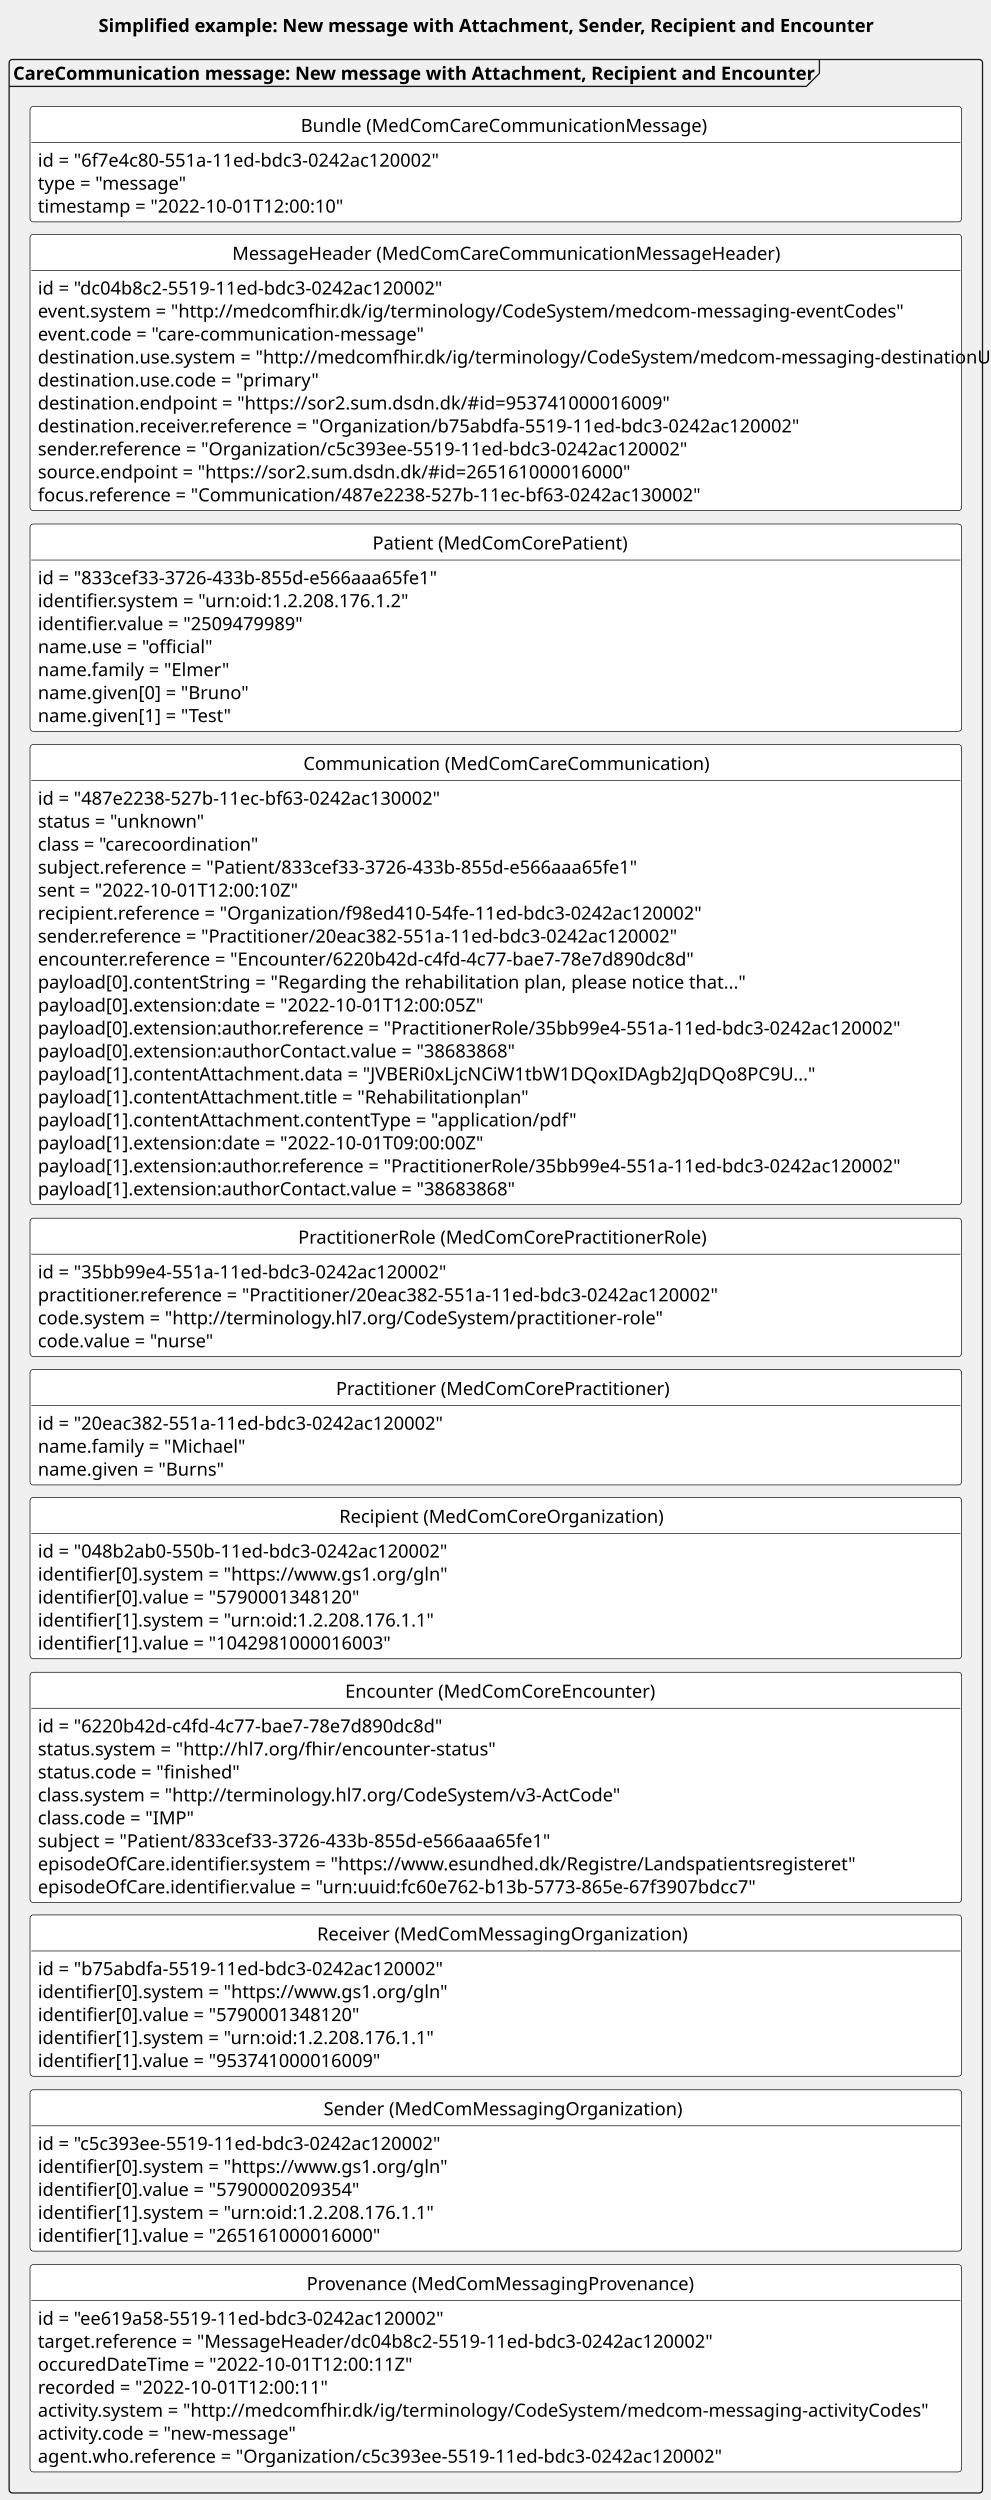
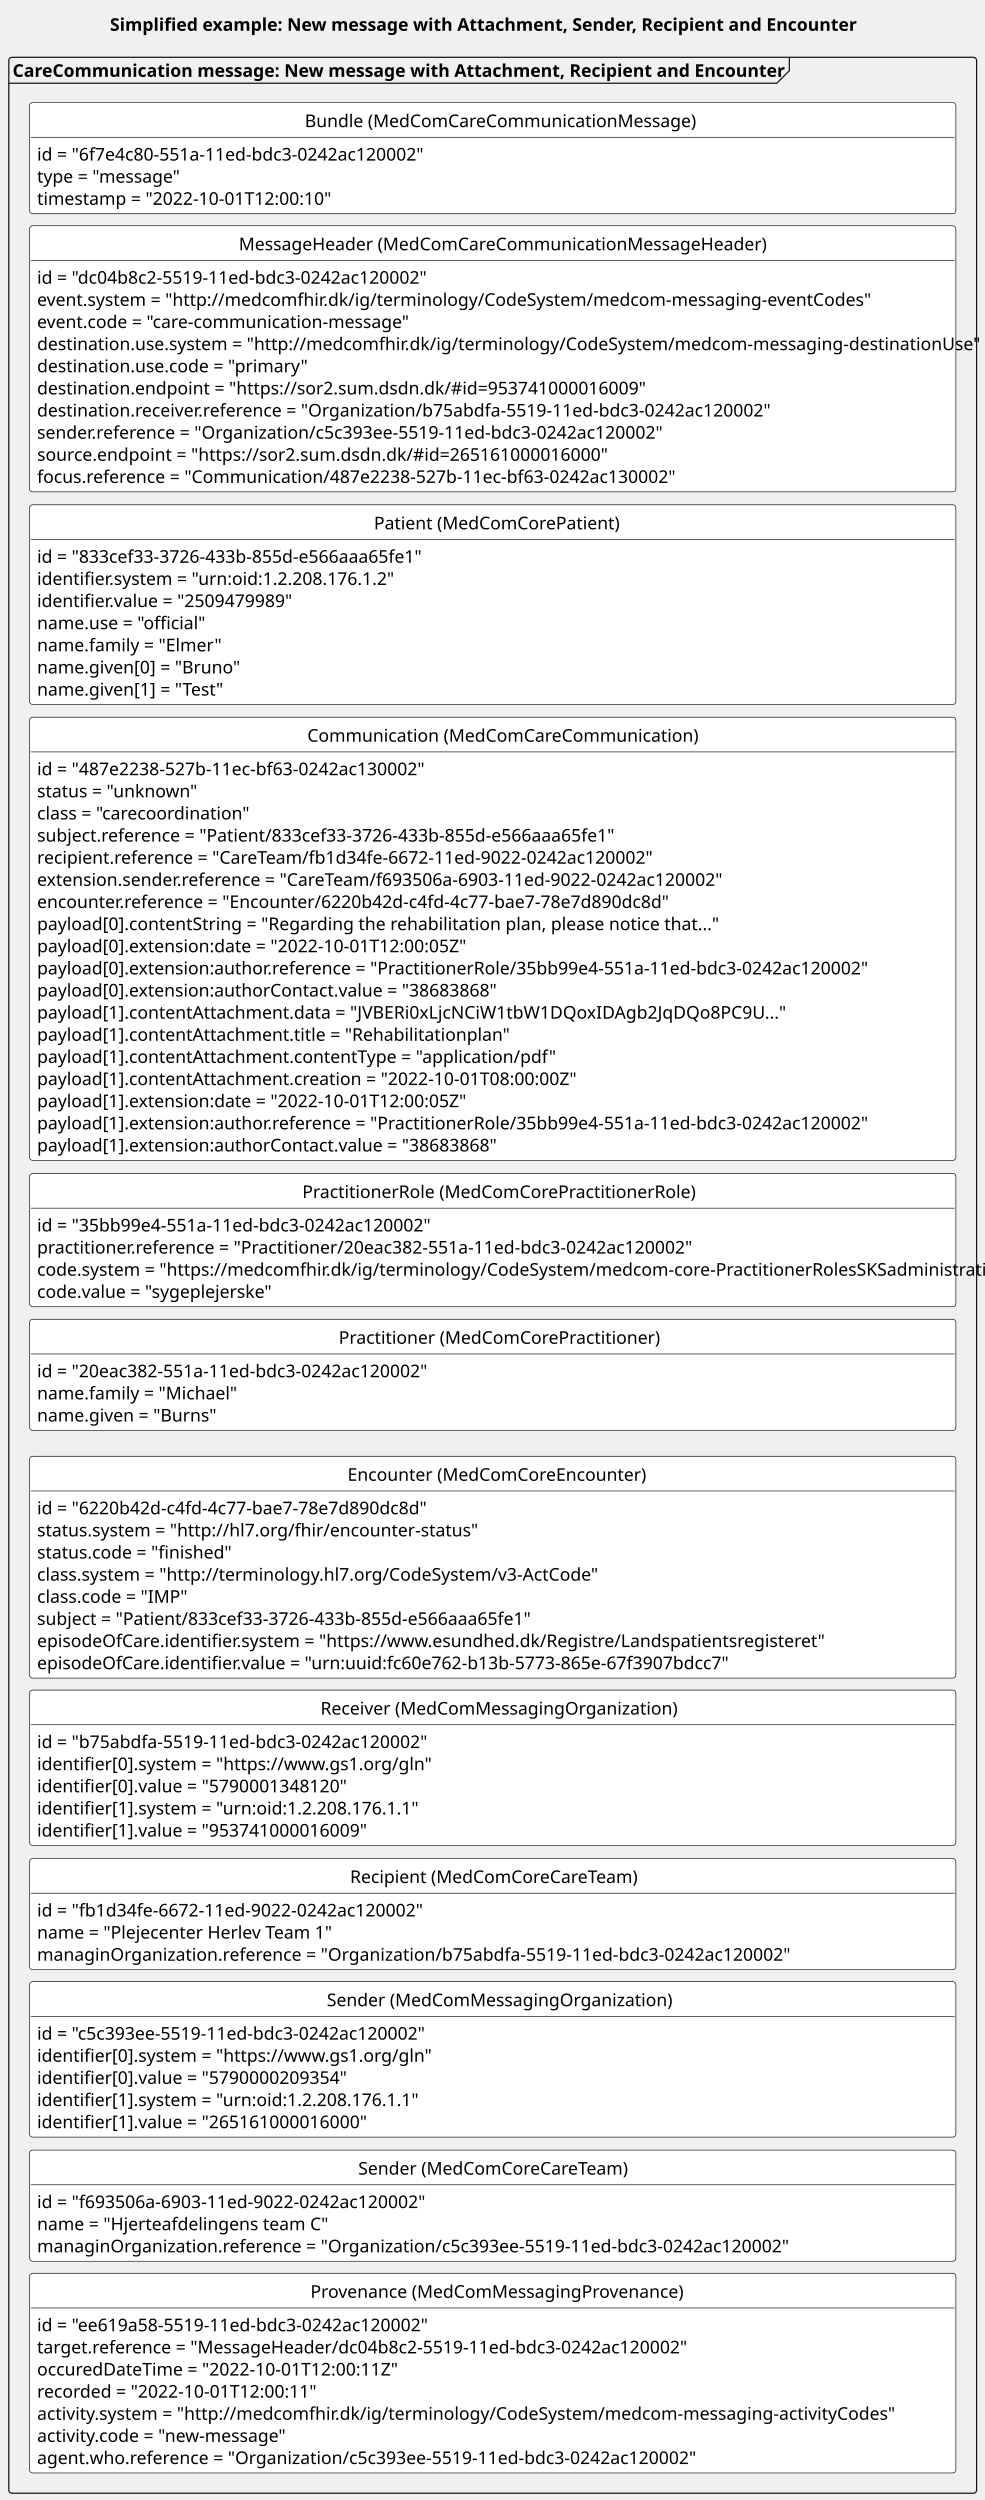
- <svg xmlns="http://www.w3.org/2000/svg" contentStyleType="text/css" height="1916px" preserveAspectRatio="none" style="width:759px;height:1916px;background:#FFFFFF;" version="1.1" viewBox="0 0 759 1916" width="759px" zoomAndPan="magnify">
+ <svg xmlns="http://www.w3.org/2000/svg" contentStyleType="text/css" height="1989px" preserveAspectRatio="none" style="width:783px;height:1989px;background:#FFFFFF;" version="1.1" viewBox="0 0 783 1989" width="783px" zoomAndPan="magnify">
  <defs />
  <g>
-     <rect fill="none" height="27.609" id="_title" style="stroke:none;stroke-width:1.0;" width="604" x="70.5" y="5" />
-     <text fill="#000000" font-family="sans-serif" font-size="14" font-weight="bold" lengthAdjust="spacing" textLength="594" x="75.5" y="24.533">Simplified example: New message with Attachment, Sender, Recipient and Encounter</text>
+     <rect fill="none" height="27.609" id="_title" style="stroke:none;stroke-width:1.0;" width="604" x="82.5" y="5" />
+     <text fill="#000000" font-family="sans-serif" font-size="14" font-weight="bold" lengthAdjust="spacing" textLength="594" x="87.5" y="24.533">Simplified example: New message with Attachment, Sender, Recipient and Encounter</text>
    <g id="cluster_new">
-       <rect fill="none" height="1865" rx="2.5" ry="2.5" style="stroke:#181818;stroke-width:1.0;" width="746" x="7" y="45.609" />
+       <rect fill="none" height="1938" rx="2.5" ry="2.5" style="stroke:#181818;stroke-width:1.0;" width="770" x="7" y="45.609" />
      <path d="M628,45.609 L628,56.219 L618,66.219 L7,66.219 " fill="none" style="stroke:#181818;stroke-width:1.0;" />
      <text fill="#000000" font-family="sans-serif" font-size="14" font-weight="bold" lengthAdjust="spacing" textLength="611" x="10" y="61.143">CareCommunication message: New message with Attachment, Recipient and Encounter</text>
    </g>
    <g id="elem_newB">
-       <rect codeLine="19" fill="#FFFFFF" height="88.438" id="newB" rx="2.5" ry="2.5" style="stroke:#000000;stroke-width:0.5;" width="714" x="23" y="81.609" />
-       <text fill="#000000" font-family="sans-serif" font-size="14" lengthAdjust="spacing" textLength="299" x="230.5" y="101.143">Bundle (MedComCareCommunicationMessage)</text>
-       <line style="stroke:#000000;stroke-width:0.5;" x1="24" x2="736" y1="109.219" y2="109.219" />
-       <text fill="#000000" font-family="sans-serif" font-size="14" lengthAdjust="spacing" textLength="306" x="29" y="127.752">id = "6f7e4c80-551a-11ed-bdc3-0242ac120002"</text>
-       <text fill="#000000" font-family="sans-serif" font-size="14" lengthAdjust="spacing" textLength="110" x="29" y="145.361">type = "message"</text>
-       <text fill="#000000" font-family="sans-serif" font-size="14" lengthAdjust="spacing" textLength="229" x="29" y="162.971">timestamp = "2022-10-01T12:00:10"</text>
+       <rect codeLine="19" fill="#FFFFFF" height="88.438" id="newB" rx="2.5" ry="2.5" style="stroke:#000000;stroke-width:0.5;" width="737" x="23.5" y="81.609" />
+       <text fill="#000000" font-family="sans-serif" font-size="14" lengthAdjust="spacing" textLength="299" x="242.5" y="101.143">Bundle (MedComCareCommunicationMessage)</text>
+       <line style="stroke:#000000;stroke-width:0.5;" x1="24.5" x2="759.5" y1="109.219" y2="109.219" />
+       <text fill="#000000" font-family="sans-serif" font-size="14" lengthAdjust="spacing" textLength="306" x="29.5" y="127.752">id = "6f7e4c80-551a-11ed-bdc3-0242ac120002"</text>
+       <text fill="#000000" font-family="sans-serif" font-size="14" lengthAdjust="spacing" textLength="110" x="29.5" y="145.361">type = "message"</text>
+       <text fill="#000000" font-family="sans-serif" font-size="14" lengthAdjust="spacing" textLength="229" x="29.5" y="162.971">timestamp = "2022-10-01T12:00:10"</text>
    </g>
    <g id="elem_newMH">
-       <rect codeLine="24" fill="#FFFFFF" height="211.703" id="newMH" rx="2.5" ry="2.5" style="stroke:#000000;stroke-width:0.5;" width="714" x="23" y="179.609" />
-       <text fill="#000000" font-family="sans-serif" font-size="14" lengthAdjust="spacing" textLength="404" x="178" y="199.143">MessageHeader (MedComCareCommunicationMessageHeader)</text>
-       <line style="stroke:#000000;stroke-width:0.5;" x1="24" x2="736" y1="207.219" y2="207.219" />
-       <text fill="#000000" font-family="sans-serif" font-size="14" lengthAdjust="spacing" textLength="309" x="29" y="225.752">id = "dc04b8c2-5519-11ed-bdc3-0242ac120002"</text>
-       <text fill="#000000" font-family="sans-serif" font-size="14" lengthAdjust="spacing" textLength="624" x="29" y="243.361">event.system = "http://medcomfhir.dk/ig/terminology/CodeSystem/medcom-messaging-eventCodes"</text>
-       <text fill="#000000" font-family="sans-serif" font-size="14" lengthAdjust="spacing" textLength="285" x="29" y="260.971">event.code = "care-communication-message"</text>
-       <text fill="#000000" font-family="sans-serif" font-size="14" lengthAdjust="spacing" textLength="702" x="29" y="278.58">destination.use.system = "http://medcomfhir.dk/ig/terminology/CodeSystem/medcom-messaging-destinationUse"</text>
-       <text fill="#000000" font-family="sans-serif" font-size="14" lengthAdjust="spacing" textLength="204" x="29" y="296.19">destination.use.code = "primary"</text>
-       <text fill="#000000" font-family="sans-serif" font-size="14" lengthAdjust="spacing" textLength="460" x="29" y="313.799">destination.endpoint = "https://sor2.sum.dsdn.dk/#id=953741000016009"</text>
-       <text fill="#000000" font-family="sans-serif" font-size="14" lengthAdjust="spacing" textLength="569" x="29" y="331.408">destination.receiver.reference = "Organization/b75abdfa-5519-11ed-bdc3-0242ac120002"</text>
-       <text fill="#000000" font-family="sans-serif" font-size="14" lengthAdjust="spacing" textLength="491" x="29" y="349.018">sender.reference = "Organization/c5c393ee-5519-11ed-bdc3-0242ac120002"</text>
-       <text fill="#000000" font-family="sans-serif" font-size="14" lengthAdjust="spacing" textLength="434" x="29" y="366.627">source.endpoint = "https://sor2.sum.dsdn.dk/#id=265161000016000"</text>
-       <text fill="#000000" font-family="sans-serif" font-size="14" lengthAdjust="spacing" textLength="496" x="29" y="384.236">focus.reference = "Communication/487e2238-527b-11ec-bf63-0242ac130002"</text>
+       <rect codeLine="24" fill="#FFFFFF" height="211.703" id="newMH" rx="2.5" ry="2.5" style="stroke:#000000;stroke-width:0.5;" width="737" x="23.5" y="179.609" />
+       <text fill="#000000" font-family="sans-serif" font-size="14" lengthAdjust="spacing" textLength="404" x="190" y="199.143">MessageHeader (MedComCareCommunicationMessageHeader)</text>
+       <line style="stroke:#000000;stroke-width:0.5;" x1="24.5" x2="759.5" y1="207.219" y2="207.219" />
+       <text fill="#000000" font-family="sans-serif" font-size="14" lengthAdjust="spacing" textLength="309" x="29.5" y="225.752">id = "dc04b8c2-5519-11ed-bdc3-0242ac120002"</text>
+       <text fill="#000000" font-family="sans-serif" font-size="14" lengthAdjust="spacing" textLength="624" x="29.5" y="243.361">event.system = "http://medcomfhir.dk/ig/terminology/CodeSystem/medcom-messaging-eventCodes"</text>
+       <text fill="#000000" font-family="sans-serif" font-size="14" lengthAdjust="spacing" textLength="285" x="29.5" y="260.971">event.code = "care-communication-message"</text>
+       <text fill="#000000" font-family="sans-serif" font-size="14" lengthAdjust="spacing" textLength="702" x="29.5" y="278.58">destination.use.system = "http://medcomfhir.dk/ig/terminology/CodeSystem/medcom-messaging-destinationUse"</text>
+       <text fill="#000000" font-family="sans-serif" font-size="14" lengthAdjust="spacing" textLength="204" x="29.5" y="296.19">destination.use.code = "primary"</text>
+       <text fill="#000000" font-family="sans-serif" font-size="14" lengthAdjust="spacing" textLength="460" x="29.5" y="313.799">destination.endpoint = "https://sor2.sum.dsdn.dk/#id=953741000016009"</text>
+       <text fill="#000000" font-family="sans-serif" font-size="14" lengthAdjust="spacing" textLength="569" x="29.5" y="331.408">destination.receiver.reference = "Organization/b75abdfa-5519-11ed-bdc3-0242ac120002"</text>
+       <text fill="#000000" font-family="sans-serif" font-size="14" lengthAdjust="spacing" textLength="491" x="29.5" y="349.018">sender.reference = "Organization/c5c393ee-5519-11ed-bdc3-0242ac120002"</text>
+       <text fill="#000000" font-family="sans-serif" font-size="14" lengthAdjust="spacing" textLength="434" x="29.5" y="366.627">source.endpoint = "https://sor2.sum.dsdn.dk/#id=265161000016000"</text>
+       <text fill="#000000" font-family="sans-serif" font-size="14" lengthAdjust="spacing" textLength="496" x="29.5" y="384.236">focus.reference = "Communication/487e2238-527b-11ec-bf63-0242ac130002"</text>
    </g>
    <g id="elem_newPT">
-       <rect codeLine="36" fill="#FFFFFF" height="158.875" id="newPT" rx="2.5" ry="2.5" style="stroke:#000000;stroke-width:0.5;" width="714" x="23" y="401.609" />
-       <text fill="#000000" font-family="sans-serif" font-size="14" lengthAdjust="spacing" textLength="189" x="285.5" y="421.143">Patient (MedComCorePatient)</text>
-       <line style="stroke:#000000;stroke-width:0.5;" x1="24" x2="736" y1="429.219" y2="429.219" />
-       <text fill="#000000" font-family="sans-serif" font-size="14" lengthAdjust="spacing" textLength="304" x="29" y="447.752">id = "833cef33-3726-433b-855d-e566aaa65fe1"</text>
-       <text fill="#000000" font-family="sans-serif" font-size="14" lengthAdjust="spacing" textLength="276" x="29" y="465.361">identifier.system = "urn:oid:1.2.208.176.1.2"</text>
-       <text fill="#000000" font-family="sans-serif" font-size="14" lengthAdjust="spacing" textLength="198" x="29" y="482.971">identifier.value = "2509479989"</text>
-       <text fill="#000000" font-family="sans-serif" font-size="14" lengthAdjust="spacing" textLength="128" x="29" y="500.58">name.use = "official"</text>
-       <text fill="#000000" font-family="sans-serif" font-size="14" lengthAdjust="spacing" textLength="137" x="29" y="518.189">name.family = "Elmer"</text>
-       <text fill="#000000" font-family="sans-serif" font-size="14" lengthAdjust="spacing" textLength="153" x="29" y="535.799">name.given[0] = "Bruno"</text>
-       <text fill="#000000" font-family="sans-serif" font-size="14" lengthAdjust="spacing" textLength="143" x="29" y="553.408">name.given[1] = "Test"</text>
+       <rect codeLine="36" fill="#FFFFFF" height="158.875" id="newPT" rx="2.5" ry="2.5" style="stroke:#000000;stroke-width:0.5;" width="737" x="23.5" y="401.609" />
+       <text fill="#000000" font-family="sans-serif" font-size="14" lengthAdjust="spacing" textLength="189" x="297.5" y="421.143">Patient (MedComCorePatient)</text>
+       <line style="stroke:#000000;stroke-width:0.5;" x1="24.5" x2="759.5" y1="429.219" y2="429.219" />
+       <text fill="#000000" font-family="sans-serif" font-size="14" lengthAdjust="spacing" textLength="304" x="29.5" y="447.752">id = "833cef33-3726-433b-855d-e566aaa65fe1"</text>
+       <text fill="#000000" font-family="sans-serif" font-size="14" lengthAdjust="spacing" textLength="276" x="29.5" y="465.361">identifier.system = "urn:oid:1.2.208.176.1.2"</text>
+       <text fill="#000000" font-family="sans-serif" font-size="14" lengthAdjust="spacing" textLength="198" x="29.5" y="482.971">identifier.value = "2509479989"</text>
+       <text fill="#000000" font-family="sans-serif" font-size="14" lengthAdjust="spacing" textLength="128" x="29.5" y="500.58">name.use = "official"</text>
+       <text fill="#000000" font-family="sans-serif" font-size="14" lengthAdjust="spacing" textLength="137" x="29.5" y="518.189">name.family = "Elmer"</text>
+       <text fill="#000000" font-family="sans-serif" font-size="14" lengthAdjust="spacing" textLength="153" x="29.5" y="535.799">name.given[0] = "Bruno"</text>
+       <text fill="#000000" font-family="sans-serif" font-size="14" lengthAdjust="spacing" textLength="143" x="29.5" y="553.408">name.given[1] = "Test"</text>
    </g>
    <g id="elem_newCom">
-       <rect codeLine="45" fill="#FFFFFF" height="352.578" id="newCom" rx="2.5" ry="2.5" style="stroke:#000000;stroke-width:0.5;" width="714" x="23" y="570.609" />
-       <text fill="#000000" font-family="sans-serif" font-size="14" lengthAdjust="spacing" textLength="295" x="232.5" y="590.143">Communication (MedComCareCommunication)</text>
-       <line style="stroke:#000000;stroke-width:0.5;" x1="24" x2="736" y1="598.219" y2="598.219" />
-       <text fill="#000000" font-family="sans-serif" font-size="14" lengthAdjust="spacing" textLength="307" x="29" y="616.752">id = "487e2238-527b-11ec-bf63-0242ac130002"</text>
-       <text fill="#000000" font-family="sans-serif" font-size="14" lengthAdjust="spacing" textLength="120" x="29" y="634.361">status = "unknown"</text>
-       <text fill="#000000" font-family="sans-serif" font-size="14" lengthAdjust="spacing" textLength="164" x="29" y="651.971">class = "carecoordination"</text>
-       <text fill="#000000" font-family="sans-serif" font-size="14" lengthAdjust="spacing" textLength="451" x="29" y="669.58">subject.reference = "Patient/833cef33-3726-433b-855d-e566aaa65fe1"</text>
-       <text fill="#000000" font-family="sans-serif" font-size="14" lengthAdjust="spacing" textLength="200" x="29" y="687.189">sent = "2022-10-01T12:00:10Z"</text>
-       <text fill="#000000" font-family="sans-serif" font-size="14" lengthAdjust="spacing" textLength="495" x="29" y="704.799">recipient.reference = "Organization/f98ed410-54fe-11ed-bdc3-0242ac120002"</text>
-       <text fill="#000000" font-family="sans-serif" font-size="14" lengthAdjust="spacing" textLength="484" x="29" y="722.408">sender.reference = "Practitioner/20eac382-551a-11ed-bdc3-0242ac120002"</text>
-       <text fill="#000000" font-family="sans-serif" font-size="14" lengthAdjust="spacing" textLength="493" x="29" y="740.018">encounter.reference = "Encounter/6220b42d-c4fd-4c77-bae7-78e7d890dc8d"</text>
-       <text fill="#000000" font-family="sans-serif" font-size="14" lengthAdjust="spacing" textLength="518" x="29" y="757.627">payload[0].contentString = "Regarding the rehabilitation plan, please notice that..."</text>
-       <text fill="#000000" font-family="sans-serif" font-size="14" lengthAdjust="spacing" textLength="335" x="29" y="775.236">payload[0].extension:date = "2022-10-01T12:00:05Z"</text>
-       <text fill="#000000" font-family="sans-serif" font-size="14" lengthAdjust="spacing" textLength="645" x="29" y="792.846">payload[0].extension:author.reference = "PractitionerRole/35bb99e4-551a-11ed-bdc3-0242ac120002"</text>
-       <text fill="#000000" font-family="sans-serif" font-size="14" lengthAdjust="spacing" textLength="352" x="29" y="810.455">payload[0].extension:authorContact.value = "38683868"</text>
-       <text fill="#000000" font-family="sans-serif" font-size="14" lengthAdjust="spacing" textLength="580" x="29" y="828.064">payload[1].contentAttachment.data = "JVBERi0xLjcNCiW1tbW1DQoxIDAgb2JqDQo8PC9U..."</text>
-       <text fill="#000000" font-family="sans-serif" font-size="14" lengthAdjust="spacing" textLength="353" x="29" y="845.674">payload[1].contentAttachment.title = "Rehabilitationplan"</text>
-       <text fill="#000000" font-family="sans-serif" font-size="14" lengthAdjust="spacing" textLength="389" x="29" y="863.283">payload[1].contentAttachment.contentType = "application/pdf"</text>
-       <text fill="#000000" font-family="sans-serif" font-size="14" lengthAdjust="spacing" textLength="335" x="29" y="880.893">payload[1].extension:date = "2022-10-01T09:00:00Z"</text>
-       <text fill="#000000" font-family="sans-serif" font-size="14" lengthAdjust="spacing" textLength="645" x="29" y="898.502">payload[1].extension:author.reference = "PractitionerRole/35bb99e4-551a-11ed-bdc3-0242ac120002"</text>
-       <text fill="#000000" font-family="sans-serif" font-size="14" lengthAdjust="spacing" textLength="352" x="29" y="916.111">payload[1].extension:authorContact.value = "38683868"</text>
+       <rect codeLine="45" fill="#FFFFFF" height="352.578" id="newCom" rx="2.5" ry="2.5" style="stroke:#000000;stroke-width:0.5;" width="737" x="23.5" y="570.609" />
+       <text fill="#000000" font-family="sans-serif" font-size="14" lengthAdjust="spacing" textLength="295" x="244.5" y="590.143">Communication (MedComCareCommunication)</text>
+       <line style="stroke:#000000;stroke-width:0.5;" x1="24.5" x2="759.5" y1="598.219" y2="598.219" />
+       <text fill="#000000" font-family="sans-serif" font-size="14" lengthAdjust="spacing" textLength="307" x="29.5" y="616.752">id = "487e2238-527b-11ec-bf63-0242ac130002"</text>
+       <text fill="#000000" font-family="sans-serif" font-size="14" lengthAdjust="spacing" textLength="120" x="29.5" y="634.361">status = "unknown"</text>
+       <text fill="#000000" font-family="sans-serif" font-size="14" lengthAdjust="spacing" textLength="164" x="29.5" y="651.971">class = "carecoordination"</text>
+       <text fill="#000000" font-family="sans-serif" font-size="14" lengthAdjust="spacing" textLength="451" x="29.5" y="669.58">subject.reference = "Patient/833cef33-3726-433b-855d-e566aaa65fe1"</text>
+       <text fill="#000000" font-family="sans-serif" font-size="14" lengthAdjust="spacing" textLength="483" x="29.5" y="687.189">recipient.reference = "CareTeam/fb1d34fe-6672-11ed-9022-0242ac120002"</text>
+       <text fill="#000000" font-family="sans-serif" font-size="14" lengthAdjust="spacing" textLength="541" x="29.5" y="704.799">extension.sender.reference = "CareTeam/f693506a-6903-11ed-9022-0242ac120002"</text>
+       <text fill="#000000" font-family="sans-serif" font-size="14" lengthAdjust="spacing" textLength="493" x="29.5" y="722.408">encounter.reference = "Encounter/6220b42d-c4fd-4c77-bae7-78e7d890dc8d"</text>
+       <text fill="#000000" font-family="sans-serif" font-size="14" lengthAdjust="spacing" textLength="518" x="29.5" y="740.018">payload[0].contentString = "Regarding the rehabilitation plan, please notice that..."</text>
+       <text fill="#000000" font-family="sans-serif" font-size="14" lengthAdjust="spacing" textLength="335" x="29.5" y="757.627">payload[0].extension:date = "2022-10-01T12:00:05Z"</text>
+       <text fill="#000000" font-family="sans-serif" font-size="14" lengthAdjust="spacing" textLength="645" x="29.5" y="775.236">payload[0].extension:author.reference = "PractitionerRole/35bb99e4-551a-11ed-bdc3-0242ac120002"</text>
+       <text fill="#000000" font-family="sans-serif" font-size="14" lengthAdjust="spacing" textLength="352" x="29.5" y="792.846">payload[0].extension:authorContact.value = "38683868"</text>
+       <text fill="#000000" font-family="sans-serif" font-size="14" lengthAdjust="spacing" textLength="580" x="29.5" y="810.455">payload[1].contentAttachment.data = "JVBERi0xLjcNCiW1tbW1DQoxIDAgb2JqDQo8PC9U..."</text>
+       <text fill="#000000" font-family="sans-serif" font-size="14" lengthAdjust="spacing" textLength="353" x="29.5" y="828.064">payload[1].contentAttachment.title = "Rehabilitationplan"</text>
+       <text fill="#000000" font-family="sans-serif" font-size="14" lengthAdjust="spacing" textLength="389" x="29.5" y="845.674">payload[1].contentAttachment.contentType = "application/pdf"</text>
+       <text fill="#000000" font-family="sans-serif" font-size="14" lengthAdjust="spacing" textLength="416" x="29.5" y="863.283">payload[1].contentAttachment.creation = "2022-10-01T08:00:00Z"</text>
+       <text fill="#000000" font-family="sans-serif" font-size="14" lengthAdjust="spacing" textLength="335" x="29.5" y="880.893">payload[1].extension:date = "2022-10-01T12:00:05Z"</text>
+       <text fill="#000000" font-family="sans-serif" font-size="14" lengthAdjust="spacing" textLength="645" x="29.5" y="898.502">payload[1].extension:author.reference = "PractitionerRole/35bb99e4-551a-11ed-bdc3-0242ac120002"</text>
+       <text fill="#000000" font-family="sans-serif" font-size="14" lengthAdjust="spacing" textLength="352" x="29.5" y="916.111">payload[1].extension:authorContact.value = "38683868"</text>
    </g>
    <g id="elem_newPracR">
-       <rect codeLine="65" fill="#FFFFFF" height="106.047" id="newPracR" rx="2.5" ry="2.5" style="stroke:#000000;stroke-width:0.5;" width="714" x="23" y="933.609" />
-       <text fill="#000000" font-family="sans-serif" font-size="14" lengthAdjust="spacing" textLength="303" x="228.5" y="953.143">PractitionerRole (MedComCorePractitionerRole)</text>
-       <line style="stroke:#000000;stroke-width:0.5;" x1="24" x2="736" y1="961.219" y2="961.219" />
-       <text fill="#000000" font-family="sans-serif" font-size="14" lengthAdjust="spacing" textLength="311" x="29" y="979.752">id = "35bb99e4-551a-11ed-bdc3-0242ac120002"</text>
-       <text fill="#000000" font-family="sans-serif" font-size="14" lengthAdjust="spacing" textLength="511" x="29" y="997.361">practitioner.reference = "Practitioner/20eac382-551a-11ed-bdc3-0242ac120002"</text>
-       <text fill="#000000" font-family="sans-serif" font-size="14" lengthAdjust="spacing" textLength="450" x="29" y="1014.971">code.system = "http://terminology.hl7.org/CodeSystem/practitioner-role"</text>
-       <text fill="#000000" font-family="sans-serif" font-size="14" lengthAdjust="spacing" textLength="131" x="29" y="1032.58">code.value = "nurse"</text>
+       <rect codeLine="65" fill="#FFFFFF" height="106.047" id="newPracR" rx="2.5" ry="2.5" style="stroke:#000000;stroke-width:0.5;" width="737" x="23.5" y="933.609" />
+       <text fill="#000000" font-family="sans-serif" font-size="14" lengthAdjust="spacing" textLength="303" x="240.5" y="953.143">PractitionerRole (MedComCorePractitionerRole)</text>
+       <line style="stroke:#000000;stroke-width:0.5;" x1="24.5" x2="759.5" y1="961.219" y2="961.219" />
+       <text fill="#000000" font-family="sans-serif" font-size="14" lengthAdjust="spacing" textLength="311" x="29.5" y="979.752">id = "35bb99e4-551a-11ed-bdc3-0242ac120002"</text>
+       <text fill="#000000" font-family="sans-serif" font-size="14" lengthAdjust="spacing" textLength="511" x="29.5" y="997.361">practitioner.reference = "Practitioner/20eac382-551a-11ed-bdc3-0242ac120002"</text>
+       <text fill="#000000" font-family="sans-serif" font-size="14" lengthAdjust="spacing" textLength="725" x="29.5" y="1014.971">code.system = "https://medcomfhir.dk/ig/terminology/CodeSystem/medcom-core-PractitionerRolesSKSadministrativ"</text>
+       <text fill="#000000" font-family="sans-serif" font-size="14" lengthAdjust="spacing" textLength="182" x="29.5" y="1032.58">code.value = "sygeplejerske"</text>
    </g>
    <g id="elem_newPrac">
-       <rect codeLine="71" fill="#FFFFFF" height="88.438" id="newPrac" rx="2.5" ry="2.5" style="stroke:#000000;stroke-width:0.5;" width="714" x="23" y="1049.609" />
-       <text fill="#000000" font-family="sans-serif" font-size="14" lengthAdjust="spacing" textLength="245" x="257.5" y="1069.143">Practitioner (MedComCorePractitioner)</text>
-       <line style="stroke:#000000;stroke-width:0.5;" x1="24" x2="736" y1="1077.219" y2="1077.219" />
-       <text fill="#000000" font-family="sans-serif" font-size="14" lengthAdjust="spacing" textLength="310" x="29" y="1095.752">id = "20eac382-551a-11ed-bdc3-0242ac120002"</text>
-       <text fill="#000000" font-family="sans-serif" font-size="14" lengthAdjust="spacing" textLength="149" x="29" y="1113.361">name.family = "Michael"</text>
-       <text fill="#000000" font-family="sans-serif" font-size="14" lengthAdjust="spacing" textLength="136" x="29" y="1130.971">name.given = "Burns"</text>
-     </g>
-     <g id="elem_recipientOrg">
-       <rect codeLine="76" fill="#FFFFFF" height="123.656" id="recipientOrg" rx="2.5" ry="2.5" style="stroke:#000000;stroke-width:0.5;" width="714" x="23" y="1147.609" />
-       <text fill="#000000" font-family="sans-serif" font-size="14" lengthAdjust="spacing" textLength="240" x="260" y="1167.143">Recipient (MedComCoreOrganization)</text>
-       <line style="stroke:#000000;stroke-width:0.5;" x1="24" x2="736" y1="1175.219" y2="1175.219" />
-       <text fill="#000000" font-family="sans-serif" font-size="14" lengthAdjust="spacing" textLength="311" x="29" y="1193.752">id = "048b2ab0-550b-11ed-bdc3-0242ac120002"</text>
-       <text fill="#000000" font-family="sans-serif" font-size="14" lengthAdjust="spacing" textLength="289" x="29" y="1211.361">identifier[0].system = "https://www.gs1.org/gln"</text>
-       <text fill="#000000" font-family="sans-serif" font-size="14" lengthAdjust="spacing" textLength="238" x="29" y="1228.971">identifier[0].value = "5790001348120"</text>
-       <text fill="#000000" font-family="sans-serif" font-size="14" lengthAdjust="spacing" textLength="292" x="29" y="1246.58">identifier[1].system = "urn:oid:1.2.208.176.1.1"</text>
-       <text fill="#000000" font-family="sans-serif" font-size="14" lengthAdjust="spacing" textLength="262" x="29" y="1264.189">identifier[1].value = "1042981000016003"</text>
+       <rect codeLine="71" fill="#FFFFFF" height="88.438" id="newPrac" rx="2.5" ry="2.5" style="stroke:#000000;stroke-width:0.5;" width="737" x="23.5" y="1049.609" />
+       <text fill="#000000" font-family="sans-serif" font-size="14" lengthAdjust="spacing" textLength="245" x="269.5" y="1069.143">Practitioner (MedComCorePractitioner)</text>
+       <line style="stroke:#000000;stroke-width:0.5;" x1="24.5" x2="759.5" y1="1077.219" y2="1077.219" />
+       <text fill="#000000" font-family="sans-serif" font-size="14" lengthAdjust="spacing" textLength="310" x="29.5" y="1095.752">id = "20eac382-551a-11ed-bdc3-0242ac120002"</text>
+       <text fill="#000000" font-family="sans-serif" font-size="14" lengthAdjust="spacing" textLength="149" x="29.5" y="1113.361">name.family = "Michael"</text>
+       <text fill="#000000" font-family="sans-serif" font-size="14" lengthAdjust="spacing" textLength="136" x="29.5" y="1130.971">name.given = "Burns"</text>
    </g>
    <g id="elem_newEnc">
-       <rect codeLine="83" fill="#FFFFFF" height="176.484" id="newEnc" rx="2.5" ry="2.5" style="stroke:#000000;stroke-width:0.5;" width="714" x="23" y="1281.609" />
-       <text fill="#000000" font-family="sans-serif" font-size="14" lengthAdjust="spacing" textLength="231" x="264.5" y="1301.143">Encounter (MedComCoreEncounter)</text>
-       <line style="stroke:#000000;stroke-width:0.5;" x1="24" x2="736" y1="1309.219" y2="1309.219" />
-       <text fill="#000000" font-family="sans-serif" font-size="14" lengthAdjust="spacing" textLength="306" x="29" y="1327.752">id = "6220b42d-c4fd-4c77-bae7-78e7d890dc8d"</text>
-       <text fill="#000000" font-family="sans-serif" font-size="14" lengthAdjust="spacing" textLength="327" x="29" y="1345.361">status.system = "http://hl7.org/fhir/encounter-status"</text>
-       <text fill="#000000" font-family="sans-serif" font-size="14" lengthAdjust="spacing" textLength="148" x="29" y="1362.971">status.code = "finished"</text>
-       <text fill="#000000" font-family="sans-serif" font-size="14" lengthAdjust="spacing" textLength="425" x="29" y="1380.58">class.system = "http://terminology.hl7.org/CodeSystem/v3-ActCode"</text>
-       <text fill="#000000" font-family="sans-serif" font-size="14" lengthAdjust="spacing" textLength="116" x="29" y="1398.189">class.code = "IMP"</text>
-       <text fill="#000000" font-family="sans-serif" font-size="14" lengthAdjust="spacing" textLength="386" x="29" y="1415.799">subject = "Patient/833cef33-3726-433b-855d-e566aaa65fe1"</text>
-       <text fill="#000000" font-family="sans-serif" font-size="14" lengthAdjust="spacing" textLength="594" x="29" y="1433.408">episodeOfCare.identifier.system = "https://www.esundhed.dk/Registre/Landspatientsregisteret"</text>
-       <text fill="#000000" font-family="sans-serif" font-size="14" lengthAdjust="spacing" textLength="539" x="29" y="1451.018">episodeOfCare.identifier.value = "urn:uuid:fc60e762-b13b-5773-865e-67f3907bdcc7"</text>
+       <rect codeLine="76" fill="#FFFFFF" height="176.484" id="newEnc" rx="2.5" ry="2.5" style="stroke:#000000;stroke-width:0.5;" width="737" x="23.5" y="1158.609" />
+       <text fill="#000000" font-family="sans-serif" font-size="14" lengthAdjust="spacing" textLength="231" x="276.5" y="1178.143">Encounter (MedComCoreEncounter)</text>
+       <line style="stroke:#000000;stroke-width:0.5;" x1="24.5" x2="759.5" y1="1186.219" y2="1186.219" />
+       <text fill="#000000" font-family="sans-serif" font-size="14" lengthAdjust="spacing" textLength="306" x="29.5" y="1204.752">id = "6220b42d-c4fd-4c77-bae7-78e7d890dc8d"</text>
+       <text fill="#000000" font-family="sans-serif" font-size="14" lengthAdjust="spacing" textLength="327" x="29.5" y="1222.361">status.system = "http://hl7.org/fhir/encounter-status"</text>
+       <text fill="#000000" font-family="sans-serif" font-size="14" lengthAdjust="spacing" textLength="148" x="29.5" y="1239.971">status.code = "finished"</text>
+       <text fill="#000000" font-family="sans-serif" font-size="14" lengthAdjust="spacing" textLength="425" x="29.5" y="1257.58">class.system = "http://terminology.hl7.org/CodeSystem/v3-ActCode"</text>
+       <text fill="#000000" font-family="sans-serif" font-size="14" lengthAdjust="spacing" textLength="116" x="29.5" y="1275.189">class.code = "IMP"</text>
+       <text fill="#000000" font-family="sans-serif" font-size="14" lengthAdjust="spacing" textLength="386" x="29.5" y="1292.799">subject = "Patient/833cef33-3726-433b-855d-e566aaa65fe1"</text>
+       <text fill="#000000" font-family="sans-serif" font-size="14" lengthAdjust="spacing" textLength="594" x="29.5" y="1310.408">episodeOfCare.identifier.system = "https://www.esundhed.dk/Registre/Landspatientsregisteret"</text>
+       <text fill="#000000" font-family="sans-serif" font-size="14" lengthAdjust="spacing" textLength="539" x="29.5" y="1328.018">episodeOfCare.identifier.value = "urn:uuid:fc60e762-b13b-5773-865e-67f3907bdcc7"</text>
    </g>
    <g id="elem_newROrg">
-       <rect codeLine="93" fill="#FFFFFF" height="123.656" id="newROrg" rx="2.5" ry="2.5" style="stroke:#000000;stroke-width:0.5;" width="714" x="23" y="1467.609" />
-       <text fill="#000000" font-family="sans-serif" font-size="14" lengthAdjust="spacing" textLength="274" x="243" y="1487.143">Receiver (MedComMessagingOrganization)</text>
-       <line style="stroke:#000000;stroke-width:0.5;" x1="24" x2="736" y1="1495.219" y2="1495.219" />
-       <text fill="#000000" font-family="sans-serif" font-size="14" lengthAdjust="spacing" textLength="307" x="29" y="1513.752">id = "b75abdfa-5519-11ed-bdc3-0242ac120002"</text>
-       <text fill="#000000" font-family="sans-serif" font-size="14" lengthAdjust="spacing" textLength="289" x="29" y="1531.361">identifier[0].system = "https://www.gs1.org/gln"</text>
-       <text fill="#000000" font-family="sans-serif" font-size="14" lengthAdjust="spacing" textLength="238" x="29" y="1548.971">identifier[0].value = "5790001348120"</text>
-       <text fill="#000000" font-family="sans-serif" font-size="14" lengthAdjust="spacing" textLength="292" x="29" y="1566.58">identifier[1].system = "urn:oid:1.2.208.176.1.1"</text>
-       <text fill="#000000" font-family="sans-serif" font-size="14" lengthAdjust="spacing" textLength="254" x="29" y="1584.189">identifier[1].value = "953741000016009"</text>
+       <rect codeLine="86" fill="#FFFFFF" height="123.656" id="newROrg" rx="2.5" ry="2.5" style="stroke:#000000;stroke-width:0.5;" width="737" x="23.5" y="1344.609" />
+       <text fill="#000000" font-family="sans-serif" font-size="14" lengthAdjust="spacing" textLength="274" x="255" y="1364.143">Receiver (MedComMessagingOrganization)</text>
+       <line style="stroke:#000000;stroke-width:0.5;" x1="24.5" x2="759.5" y1="1372.219" y2="1372.219" />
+       <text fill="#000000" font-family="sans-serif" font-size="14" lengthAdjust="spacing" textLength="307" x="29.5" y="1390.752">id = "b75abdfa-5519-11ed-bdc3-0242ac120002"</text>
+       <text fill="#000000" font-family="sans-serif" font-size="14" lengthAdjust="spacing" textLength="289" x="29.5" y="1408.361">identifier[0].system = "https://www.gs1.org/gln"</text>
+       <text fill="#000000" font-family="sans-serif" font-size="14" lengthAdjust="spacing" textLength="238" x="29.5" y="1425.971">identifier[0].value = "5790001348120"</text>
+       <text fill="#000000" font-family="sans-serif" font-size="14" lengthAdjust="spacing" textLength="292" x="29.5" y="1443.58">identifier[1].system = "urn:oid:1.2.208.176.1.1"</text>
+       <text fill="#000000" font-family="sans-serif" font-size="14" lengthAdjust="spacing" textLength="254" x="29.5" y="1461.189">identifier[1].value = "953741000016009"</text>
+     </g>
+     <g id="elem_recipientCare">
+       <rect codeLine="93" fill="#FFFFFF" height="88.438" id="recipientCare" rx="2.5" ry="2.5" style="stroke:#000000;stroke-width:0.5;" width="737" x="23.5" y="1478.609" />
+       <text fill="#000000" font-family="sans-serif" font-size="14" lengthAdjust="spacing" textLength="227" x="278.5" y="1498.143">Recipient (MedComCoreCareTeam)</text>
+       <line style="stroke:#000000;stroke-width:0.5;" x1="24.5" x2="759.5" y1="1506.219" y2="1506.219" />
+       <text fill="#000000" font-family="sans-serif" font-size="14" lengthAdjust="spacing" textLength="304" x="29.5" y="1524.752">id = "fb1d34fe-6672-11ed-9022-0242ac120002"</text>
+       <text fill="#000000" font-family="sans-serif" font-size="14" lengthAdjust="spacing" textLength="228" x="29.5" y="1542.361">name = "Plejecenter Herlev Team 1"</text>
+       <text fill="#000000" font-family="sans-serif" font-size="14" lengthAdjust="spacing" textLength="579" x="29.5" y="1559.971">managinOrganization.reference = "Organization/b75abdfa-5519-11ed-bdc3-0242ac120002"</text>
    </g>
    <g id="elem_newSOrg">
-       <rect codeLine="100" fill="#FFFFFF" height="123.656" id="newSOrg" rx="2.5" ry="2.5" style="stroke:#000000;stroke-width:0.5;" width="714" x="23" y="1601.609" />
-       <text fill="#000000" font-family="sans-serif" font-size="14" lengthAdjust="spacing" textLength="264" x="248" y="1621.143">Sender (MedComMessagingOrganization)</text>
-       <line style="stroke:#000000;stroke-width:0.5;" x1="24" x2="736" y1="1629.219" y2="1629.219" />
-       <text fill="#000000" font-family="sans-serif" font-size="14" lengthAdjust="spacing" textLength="309" x="29" y="1647.752">id = "c5c393ee-5519-11ed-bdc3-0242ac120002"</text>
-       <text fill="#000000" font-family="sans-serif" font-size="14" lengthAdjust="spacing" textLength="289" x="29" y="1665.361">identifier[0].system = "https://www.gs1.org/gln"</text>
-       <text fill="#000000" font-family="sans-serif" font-size="14" lengthAdjust="spacing" textLength="238" x="29" y="1682.971">identifier[0].value = "5790000209354"</text>
-       <text fill="#000000" font-family="sans-serif" font-size="14" lengthAdjust="spacing" textLength="292" x="29" y="1700.58">identifier[1].system = "urn:oid:1.2.208.176.1.1"</text>
-       <text fill="#000000" font-family="sans-serif" font-size="14" lengthAdjust="spacing" textLength="254" x="29" y="1718.189">identifier[1].value = "265161000016000"</text>
+       <rect codeLine="98" fill="#FFFFFF" height="123.656" id="newSOrg" rx="2.5" ry="2.5" style="stroke:#000000;stroke-width:0.5;" width="737" x="23.5" y="1576.609" />
+       <text fill="#000000" font-family="sans-serif" font-size="14" lengthAdjust="spacing" textLength="264" x="260" y="1596.143">Sender (MedComMessagingOrganization)</text>
+       <line style="stroke:#000000;stroke-width:0.5;" x1="24.5" x2="759.5" y1="1604.219" y2="1604.219" />
+       <text fill="#000000" font-family="sans-serif" font-size="14" lengthAdjust="spacing" textLength="309" x="29.5" y="1622.752">id = "c5c393ee-5519-11ed-bdc3-0242ac120002"</text>
+       <text fill="#000000" font-family="sans-serif" font-size="14" lengthAdjust="spacing" textLength="289" x="29.5" y="1640.361">identifier[0].system = "https://www.gs1.org/gln"</text>
+       <text fill="#000000" font-family="sans-serif" font-size="14" lengthAdjust="spacing" textLength="238" x="29.5" y="1657.971">identifier[0].value = "5790000209354"</text>
+       <text fill="#000000" font-family="sans-serif" font-size="14" lengthAdjust="spacing" textLength="292" x="29.5" y="1675.58">identifier[1].system = "urn:oid:1.2.208.176.1.1"</text>
+       <text fill="#000000" font-family="sans-serif" font-size="14" lengthAdjust="spacing" textLength="254" x="29.5" y="1693.189">identifier[1].value = "265161000016000"</text>
+     </g>
+     <g id="elem_senderCare">
+       <rect codeLine="105" fill="#FFFFFF" height="88.438" id="senderCare" rx="2.5" ry="2.5" style="stroke:#000000;stroke-width:0.5;" width="737" x="23.5" y="1710.609" />
+       <text fill="#000000" font-family="sans-serif" font-size="14" lengthAdjust="spacing" textLength="214" x="285" y="1730.143">Sender (MedComCoreCareTeam)</text>
+       <line style="stroke:#000000;stroke-width:0.5;" x1="24.5" x2="759.5" y1="1738.219" y2="1738.219" />
+       <text fill="#000000" font-family="sans-serif" font-size="14" lengthAdjust="spacing" textLength="308" x="29.5" y="1756.752">id = "f693506a-6903-11ed-9022-0242ac120002"</text>
+       <text fill="#000000" font-family="sans-serif" font-size="14" lengthAdjust="spacing" textLength="220" x="29.5" y="1774.361">name = "Hjerteafdelingens team C"</text>
+       <text fill="#000000" font-family="sans-serif" font-size="14" lengthAdjust="spacing" textLength="581" x="29.5" y="1791.971">managinOrganization.reference = "Organization/c5c393ee-5519-11ed-bdc3-0242ac120002"</text>
    </g>
    <g id="elem_newPRO">
-       <rect codeLine="107" fill="#FFFFFF" height="158.875" id="newPRO" rx="2.5" ry="2.5" style="stroke:#000000;stroke-width:0.5;" width="714" x="23" y="1735.609" />
-       <text fill="#000000" font-family="sans-serif" font-size="14" lengthAdjust="spacing" textLength="290" x="235" y="1755.143">Provenance (MedComMessagingProvenance)</text>
-       <line style="stroke:#000000;stroke-width:0.5;" x1="24" x2="736" y1="1763.219" y2="1763.219" />
-       <text fill="#000000" font-family="sans-serif" font-size="14" lengthAdjust="spacing" textLength="311" x="29" y="1781.752">id = "ee619a58-5519-11ed-bdc3-0242ac120002"</text>
-       <text fill="#000000" font-family="sans-serif" font-size="14" lengthAdjust="spacing" textLength="507" x="29" y="1799.361">target.reference = "MessageHeader/dc04b8c2-5519-11ed-bdc3-0242ac120002"</text>
-       <text fill="#000000" font-family="sans-serif" font-size="14" lengthAdjust="spacing" textLength="285" x="29" y="1816.971">occuredDateTime = "2022-10-01T12:00:11Z"</text>
-       <text fill="#000000" font-family="sans-serif" font-size="14" lengthAdjust="spacing" textLength="222" x="29" y="1834.58">recorded = "2022-10-01T12:00:11"</text>
-       <text fill="#000000" font-family="sans-serif" font-size="14" lengthAdjust="spacing" textLength="640" x="29" y="1852.189">activity.system = "http://medcomfhir.dk/ig/terminology/CodeSystem/medcom-messaging-activityCodes"</text>
-       <text fill="#000000" font-family="sans-serif" font-size="14" lengthAdjust="spacing" textLength="191" x="29" y="1869.799">activity.code = "new-message"</text>
-       <text fill="#000000" font-family="sans-serif" font-size="14" lengthAdjust="spacing" textLength="512" x="29" y="1887.408">agent.who.reference = "Organization/c5c393ee-5519-11ed-bdc3-0242ac120002"</text>
+       <rect codeLine="110" fill="#FFFFFF" height="158.875" id="newPRO" rx="2.5" ry="2.5" style="stroke:#000000;stroke-width:0.5;" width="737" x="23.5" y="1808.609" />
+       <text fill="#000000" font-family="sans-serif" font-size="14" lengthAdjust="spacing" textLength="290" x="247" y="1828.143">Provenance (MedComMessagingProvenance)</text>
+       <line style="stroke:#000000;stroke-width:0.5;" x1="24.5" x2="759.5" y1="1836.219" y2="1836.219" />
+       <text fill="#000000" font-family="sans-serif" font-size="14" lengthAdjust="spacing" textLength="311" x="29.5" y="1854.752">id = "ee619a58-5519-11ed-bdc3-0242ac120002"</text>
+       <text fill="#000000" font-family="sans-serif" font-size="14" lengthAdjust="spacing" textLength="507" x="29.5" y="1872.361">target.reference = "MessageHeader/dc04b8c2-5519-11ed-bdc3-0242ac120002"</text>
+       <text fill="#000000" font-family="sans-serif" font-size="14" lengthAdjust="spacing" textLength="285" x="29.5" y="1889.971">occuredDateTime = "2022-10-01T12:00:11Z"</text>
+       <text fill="#000000" font-family="sans-serif" font-size="14" lengthAdjust="spacing" textLength="222" x="29.5" y="1907.58">recorded = "2022-10-01T12:00:11"</text>
+       <text fill="#000000" font-family="sans-serif" font-size="14" lengthAdjust="spacing" textLength="640" x="29.5" y="1925.189">activity.system = "http://medcomfhir.dk/ig/terminology/CodeSystem/medcom-messaging-activityCodes"</text>
+       <text fill="#000000" font-family="sans-serif" font-size="14" lengthAdjust="spacing" textLength="191" x="29.5" y="1942.799">activity.code = "new-message"</text>
+       <text fill="#000000" font-family="sans-serif" font-size="14" lengthAdjust="spacing" textLength="512" x="29.5" y="1960.408">agent.who.reference = "Organization/c5c393ee-5519-11ed-bdc3-0242ac120002"</text>
    </g>
  </g>
</svg>
